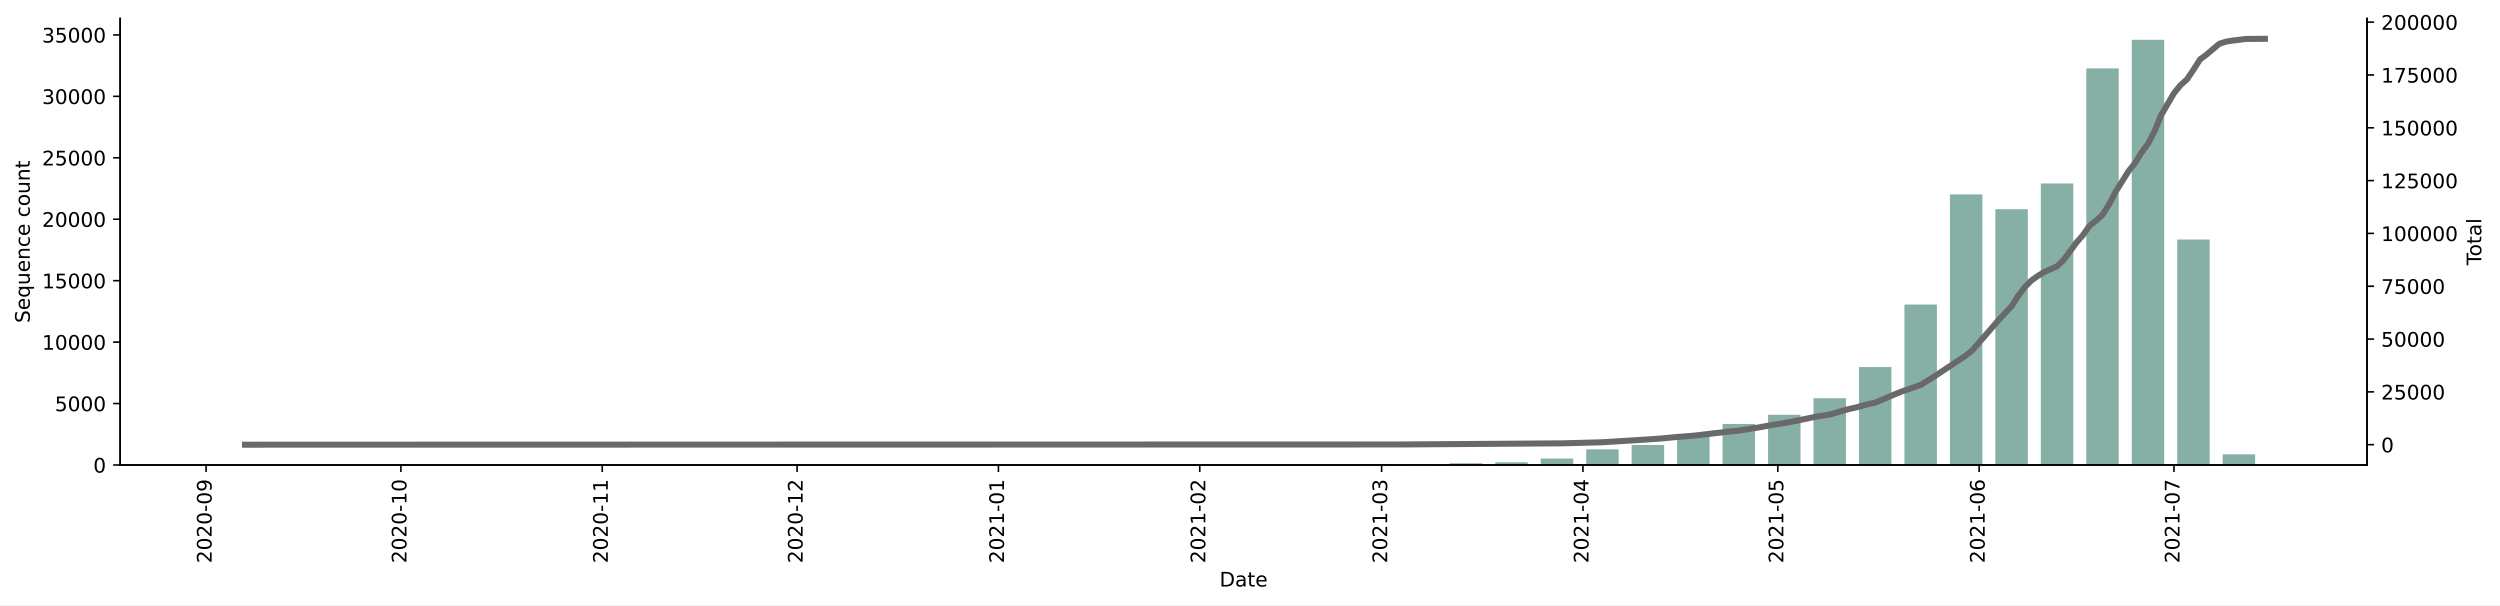
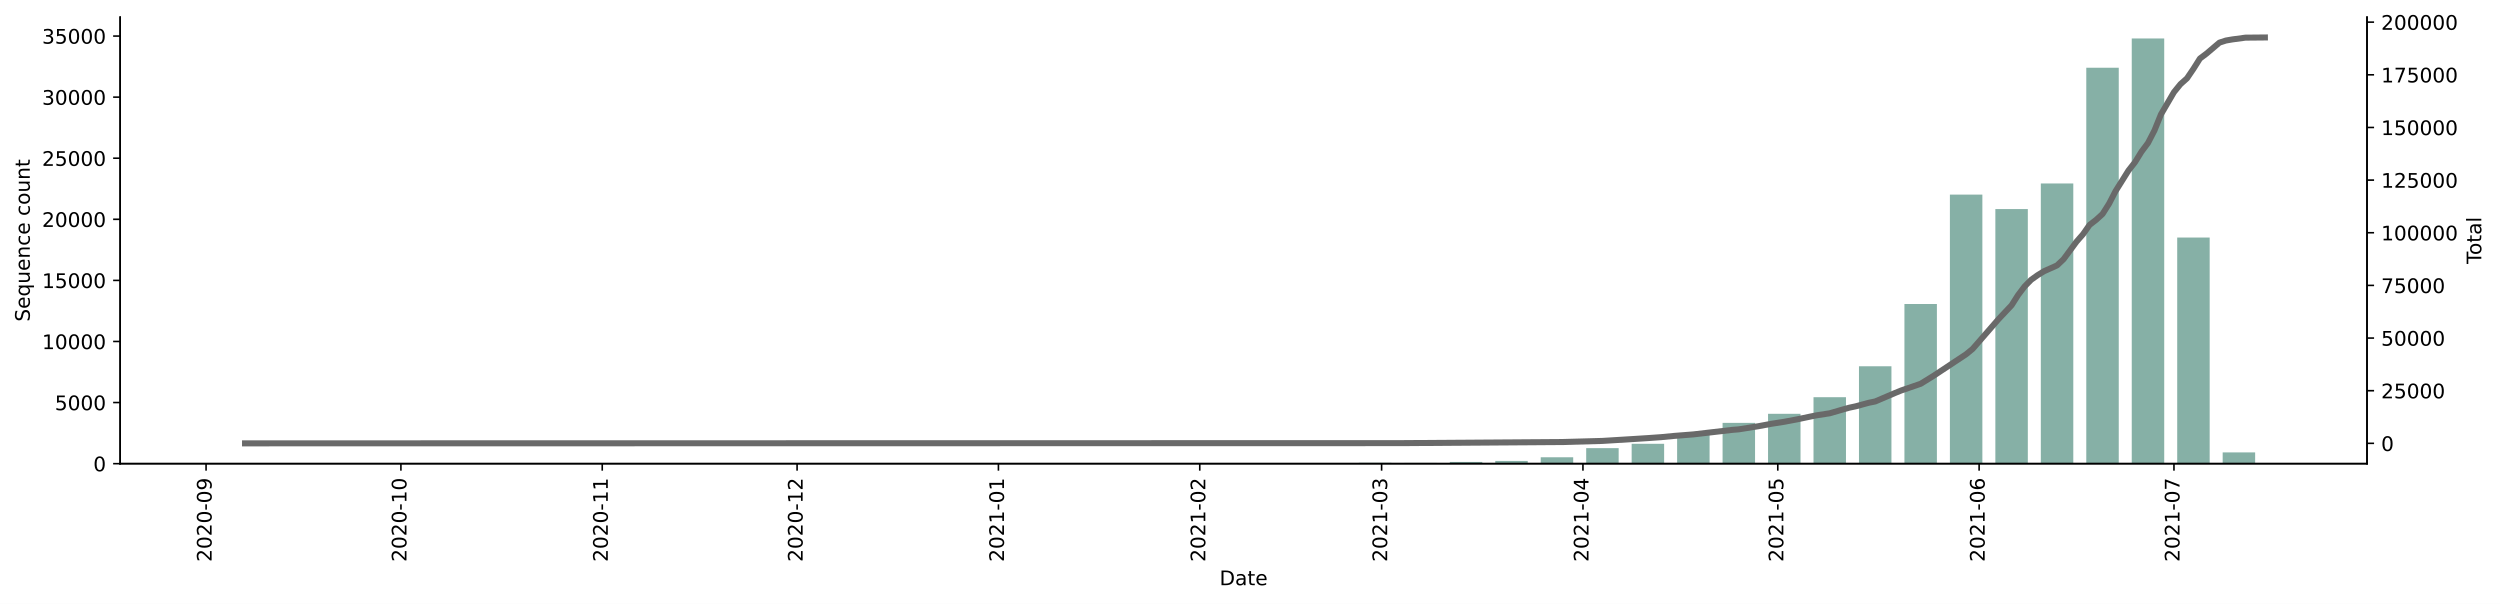
- <svg xmlns="http://www.w3.org/2000/svg" xmlns:xlink="http://www.w3.org/1999/xlink" height="300.614pt" version="1.1" viewBox="0 0 1241.744 300.614" width="1241.744pt">
+ <svg xmlns="http://www.w3.org/2000/svg" xmlns:xlink="http://www.w3.org/1999/xlink" height="299.952pt" version="1.1" viewBox="0 0 1241.744 299.952" width="1241.744pt">
  <defs>
    <style type="text/css">*{stroke-linecap:butt;stroke-linejoin:round;}</style>
  </defs>
  <g id="figure_1">
    <g id="patch_1">
-       <path d="M 0 300.614  L 1241.744 300.614  L 1241.744 0  L 0 0  z " style="fill:#ffffff;" />
+       <path d="M 0 299.952  L 1241.744 299.952  L 1241.744 0  L 0 0  z " style="fill:#ffffff;" />
    </g>
    <g id="axes_1">
      <g id="patch_2">
-         <path d="M 59.691 230.954  L 1175.691 230.954  L 1175.691 9.194  L 59.691 9.194  z " style="fill:#ffffff;" />
+         <path d="M 59.691 230.291  L 1175.691 230.291  L 1175.691 8.531  L 59.691 8.531  z " style="fill:#ffffff;" />
      </g>
      <g id="patch_3">
-         <path clip-path="url(#pa31ebd54fb)" d="M 110.418 230.954  L 126.547 230.954  L 126.547 230.947  L 110.418 230.947  z " style="fill:#86b0a6;" />
+         <path clip-path="url(#pe59c2598ec)" d="M 110.418 230.291  L 126.547 230.291  L 126.547 230.285  L 110.418 230.285  z " style="fill:#86b0a6;" />
      </g>
      <g id="patch_4">
-         <path clip-path="url(#pa31ebd54fb)" d="M 155.58 230.954  L 171.71 230.954  L 171.71 230.947  L 155.58 230.947  z " style="fill:#86b0a6;" />
+         <path clip-path="url(#pe59c2598ec)" d="M 155.58 230.291  L 171.71 230.291  L 171.71 230.285  L 155.58 230.285  z " style="fill:#86b0a6;" />
      </g>
      <g id="patch_5">
-         <path clip-path="url(#pa31ebd54fb)" d="M 336.231 230.954  L 352.36 230.954  L 352.36 230.947  L 336.231 230.947  z " style="fill:#86b0a6;" />
+         <path clip-path="url(#pe59c2598ec)" d="M 336.231 230.291  L 352.36 230.291  L 352.36 230.285  L 336.231 230.285  z " style="fill:#86b0a6;" />
      </g>
      <g id="patch_6">
-         <path clip-path="url(#pa31ebd54fb)" d="M 358.812 230.954  L 374.942 230.954  L 374.942 230.941  L 358.812 230.941  z " style="fill:#86b0a6;" />
+         <path clip-path="url(#pe59c2598ec)" d="M 358.812 230.291  L 374.942 230.291  L 374.942 230.279  L 358.812 230.279  z " style="fill:#86b0a6;" />
      </g>
      <g id="patch_7">
-         <path clip-path="url(#pa31ebd54fb)" d="M 381.393 230.954  L 397.523 230.954  L 397.523 230.947  L 381.393 230.947  z " style="fill:#86b0a6;" />
+         <path clip-path="url(#pe59c2598ec)" d="M 381.393 230.291  L 397.523 230.291  L 397.523 230.285  L 381.393 230.285  z " style="fill:#86b0a6;" />
      </g>
      <g id="patch_8">
-         <path clip-path="url(#pa31ebd54fb)" d="M 403.975 230.954  L 420.104 230.954  L 420.104 230.929  L 403.975 230.929  z " style="fill:#86b0a6;" />
+         <path clip-path="url(#pe59c2598ec)" d="M 403.975 230.291  L 420.104 230.291  L 420.104 230.267  L 403.975 230.267  z " style="fill:#86b0a6;" />
      </g>
      <g id="patch_9">
-         <path clip-path="url(#pa31ebd54fb)" d="M 471.719 230.954  L 487.848 230.954  L 487.848 230.947  L 471.719 230.947  z " style="fill:#86b0a6;" />
+         <path clip-path="url(#pe59c2598ec)" d="M 471.719 230.291  L 487.848 230.291  L 487.848 230.285  L 471.719 230.285  z " style="fill:#86b0a6;" />
      </g>
      <g id="patch_10">
-         <path clip-path="url(#pa31ebd54fb)" d="M 494.3 230.954  L 510.429 230.954  L 510.429 230.935  L 494.3 230.935  z " style="fill:#86b0a6;" />
+         <path clip-path="url(#pe59c2598ec)" d="M 494.3 230.291  L 510.429 230.291  L 510.429 230.273  L 494.3 230.273  z " style="fill:#86b0a6;" />
      </g>
      <g id="patch_11">
-         <path clip-path="url(#pa31ebd54fb)" d="M 516.881 230.954  L 533.011 230.954  L 533.011 230.941  L 516.881 230.941  z " style="fill:#86b0a6;" />
+         <path clip-path="url(#pe59c2598ec)" d="M 516.881 230.291  L 533.011 230.291  L 533.011 230.279  L 516.881 230.279  z " style="fill:#86b0a6;" />
      </g>
      <g id="patch_12">
-         <path clip-path="url(#pa31ebd54fb)" d="M 539.463 230.954  L 555.592 230.954  L 555.592 230.947  L 539.463 230.947  z " style="fill:#86b0a6;" />
+         <path clip-path="url(#pe59c2598ec)" d="M 539.463 230.291  L 555.592 230.291  L 555.592 230.285  L 539.463 230.285  z " style="fill:#86b0a6;" />
      </g>
      <g id="patch_13">
-         <path clip-path="url(#pa31ebd54fb)" d="M 562.044 230.954  L 578.173 230.954  L 578.173 230.941  L 562.044 230.941  z " style="fill:#86b0a6;" />
+         <path clip-path="url(#pe59c2598ec)" d="M 562.044 230.291  L 578.173 230.291  L 578.173 230.279  L 562.044 230.279  z " style="fill:#86b0a6;" />
      </g>
      <g id="patch_14">
-         <path clip-path="url(#pa31ebd54fb)" d="M 584.625 230.954  L 600.755 230.954  L 600.755 230.789  L 584.625 230.789  z " style="fill:#86b0a6;" />
+         <path clip-path="url(#pe59c2598ec)" d="M 584.625 230.291  L 600.755 230.291  L 600.755 230.128  L 584.625 230.128  z " style="fill:#86b0a6;" />
      </g>
      <g id="patch_15">
-         <path clip-path="url(#pa31ebd54fb)" d="M 607.206 230.954  L 623.336 230.954  L 623.336 230.899  L 607.206 230.899  z " style="fill:#86b0a6;" />
+         <path clip-path="url(#pe59c2598ec)" d="M 607.206 230.291  L 623.336 230.291  L 623.336 230.237  L 607.206 230.237  z " style="fill:#86b0a6;" />
      </g>
      <g id="patch_16">
-         <path clip-path="url(#pa31ebd54fb)" d="M 629.788 230.954  L 645.917 230.954  L 645.917 230.911  L 629.788 230.911  z " style="fill:#86b0a6;" />
+         <path clip-path="url(#pe59c2598ec)" d="M 629.788 230.291  L 645.917 230.291  L 645.917 230.249  L 629.788 230.249  z " style="fill:#86b0a6;" />
      </g>
      <g id="patch_17">
-         <path clip-path="url(#pa31ebd54fb)" d="M 652.369 230.954  L 668.499 230.954  L 668.499 230.905  L 652.369 230.905  z " style="fill:#86b0a6;" />
+         <path clip-path="url(#pe59c2598ec)" d="M 652.369 230.291  L 668.499 230.291  L 668.499 230.243  L 652.369 230.243  z " style="fill:#86b0a6;" />
      </g>
      <g id="patch_18">
-         <path clip-path="url(#pa31ebd54fb)" d="M 674.95 230.954  L 691.08 230.954  L 691.08 230.545  L 674.95 230.545  z " style="fill:#86b0a6;" />
+         <path clip-path="url(#pe59c2598ec)" d="M 674.95 230.291  L 691.08 230.291  L 691.08 229.885  L 674.95 229.885  z " style="fill:#86b0a6;" />
      </g>
      <g id="patch_19">
-         <path clip-path="url(#pa31ebd54fb)" d="M 697.532 230.954  L 713.661 230.954  L 713.661 230.587  L 697.532 230.587  z " style="fill:#86b0a6;" />
+         <path clip-path="url(#pe59c2598ec)" d="M 697.532 230.291  L 713.661 230.291  L 713.661 229.927  L 697.532 229.927  z " style="fill:#86b0a6;" />
      </g>
      <g id="patch_20">
-         <path clip-path="url(#pa31ebd54fb)" d="M 720.113 230.954  L 736.242 230.954  L 736.242 230.105  L 720.113 230.105  z " style="fill:#86b0a6;" />
+         <path clip-path="url(#pe59c2598ec)" d="M 720.113 230.291  L 736.242 230.291  L 736.242 229.448  L 720.113 229.448  z " style="fill:#86b0a6;" />
      </g>
      <g id="patch_21">
-         <path clip-path="url(#pa31ebd54fb)" d="M 742.694 230.954  L 758.824 230.954  L 758.824 229.611  L 742.694 229.611  z " style="fill:#86b0a6;" />
+         <path clip-path="url(#pe59c2598ec)" d="M 742.694 230.291  L 758.824 230.291  L 758.824 228.95  L 742.694 228.95  z " style="fill:#86b0a6;" />
      </g>
      <g id="patch_22">
-         <path clip-path="url(#pa31ebd54fb)" d="M 765.276 230.954  L 781.405 230.954  L 781.405 227.762  L 765.276 227.762  z " style="fill:#86b0a6;" />
+         <path clip-path="url(#pe59c2598ec)" d="M 765.276 230.291  L 781.405 230.291  L 781.405 227.112  L 765.276 227.112  z " style="fill:#86b0a6;" />
      </g>
      <g id="patch_23">
-         <path clip-path="url(#pa31ebd54fb)" d="M 787.857 230.954  L 803.986 230.954  L 803.986 223.196  L 787.857 223.196  z " style="fill:#86b0a6;" />
+         <path clip-path="url(#pe59c2598ec)" d="M 787.857 230.291  L 803.986 230.291  L 803.986 222.573  L 787.857 222.573  z " style="fill:#86b0a6;" />
      </g>
      <g id="patch_24">
-         <path clip-path="url(#pa31ebd54fb)" d="M 810.438 230.954  L 826.568 230.954  L 826.568 221.042  L 810.438 221.042  z " style="fill:#86b0a6;" />
+         <path clip-path="url(#pe59c2598ec)" d="M 810.438 230.291  L 826.568 230.291  L 826.568 220.431  L 810.438 220.431  z " style="fill:#86b0a6;" />
      </g>
      <g id="patch_25">
-         <path clip-path="url(#pa31ebd54fb)" d="M 833.019 230.954  L 849.149 230.954  L 849.149 216.166  L 833.019 216.166  z " style="fill:#86b0a6;" />
+         <path clip-path="url(#pe59c2598ec)" d="M 833.019 230.291  L 849.149 230.291  L 849.149 215.57  L 833.019 215.57  z " style="fill:#86b0a6;" />
      </g>
      <g id="patch_26">
-         <path clip-path="url(#pa31ebd54fb)" d="M 855.601 230.954  L 871.73 230.954  L 871.73 210.587  L 855.601 210.587  z " style="fill:#86b0a6;" />
+         <path clip-path="url(#pe59c2598ec)" d="M 855.601 230.291  L 871.73 230.291  L 871.73 210.042  L 855.601 210.042  z " style="fill:#86b0a6;" />
      </g>
      <g id="patch_27">
-         <path clip-path="url(#pa31ebd54fb)" d="M 878.182 230.954  L 894.312 230.954  L 894.312 206.04  L 878.182 206.04  z " style="fill:#86b0a6;" />
+         <path clip-path="url(#pe59c2598ec)" d="M 878.182 230.291  L 894.312 230.291  L 894.312 205.521  L 878.182 205.521  z " style="fill:#86b0a6;" />
      </g>
      <g id="patch_28">
-         <path clip-path="url(#pa31ebd54fb)" d="M 900.763 230.954  L 916.893 230.954  L 916.893 197.771  L 900.763 197.771  z " style="fill:#86b0a6;" />
+         <path clip-path="url(#pe59c2598ec)" d="M 900.763 230.291  L 916.893 230.291  L 916.893 197.292  L 900.763 197.292  z " style="fill:#86b0a6;" />
      </g>
      <g id="patch_29">
-         <path clip-path="url(#pa31ebd54fb)" d="M 923.345 230.954  L 939.474 230.954  L 939.474 182.311  L 923.345 182.311  z " style="fill:#86b0a6;" />
+         <path clip-path="url(#pe59c2598ec)" d="M 923.345 230.291  L 939.474 230.291  L 939.474 181.921  L 923.345 181.921  z " style="fill:#86b0a6;" />
      </g>
      <g id="patch_30">
-         <path clip-path="url(#pa31ebd54fb)" d="M 945.926 230.954  L 962.055 230.954  L 962.055 151.265  L 945.926 151.265  z " style="fill:#86b0a6;" />
+         <path clip-path="url(#pe59c2598ec)" d="M 945.926 230.291  L 962.055 230.291  L 962.055 151.01  L 945.926 151.01  z " style="fill:#86b0a6;" />
      </g>
      <g id="patch_31">
-         <path clip-path="url(#pa31ebd54fb)" d="M 968.507 230.954  L 984.637 230.954  L 984.637 96.562  L 968.507 96.562  z " style="fill:#86b0a6;" />
+         <path clip-path="url(#pe59c2598ec)" d="M 968.507 230.291  L 984.637 230.291  L 984.637 96.656  L 968.507 96.656  z " style="fill:#86b0a6;" />
      </g>
      <g id="patch_32">
-         <path clip-path="url(#pa31ebd54fb)" d="M 991.089 230.954  L 1007.218 230.954  L 1007.218 103.922  L 991.089 103.922  z " style="fill:#86b0a6;" />
+         <path clip-path="url(#pe59c2598ec)" d="M 991.089 230.291  L 1007.218 230.291  L 1007.218 103.853  L 991.089 103.853  z " style="fill:#86b0a6;" />
      </g>
      <g id="patch_33">
-         <path clip-path="url(#pa31ebd54fb)" d="M 1013.67 230.954  L 1029.799 230.954  L 1029.799 91.142  L 1013.67 91.142  z " style="fill:#86b0a6;" />
+         <path clip-path="url(#pe59c2598ec)" d="M 1013.67 230.291  L 1029.799 230.291  L 1029.799 91.134  L 1013.67 91.134  z " style="fill:#86b0a6;" />
      </g>
      <g id="patch_34">
-         <path clip-path="url(#pa31ebd54fb)" d="M 1036.251 230.954  L 1052.381 230.954  L 1052.381 33.98  L 1036.251 33.98  z " style="fill:#86b0a6;" />
+         <path clip-path="url(#pe59c2598ec)" d="M 1036.251 230.291  L 1052.381 230.291  L 1052.381 33.655  L 1036.251 33.655  z " style="fill:#86b0a6;" />
      </g>
      <g id="patch_35">
-         <path clip-path="url(#pa31ebd54fb)" d="M 1058.832 230.954  L 1074.962 230.954  L 1074.962 19.754  L 1058.832 19.754  z " style="fill:#86b0a6;" />
+         <path clip-path="url(#pe59c2598ec)" d="M 1058.832 230.291  L 1074.962 230.291  L 1074.962 19.091  L 1058.832 19.091  z " style="fill:#86b0a6;" />
      </g>
      <g id="patch_36">
-         <path clip-path="url(#pa31ebd54fb)" d="M 1081.414 230.954  L 1097.543 230.954  L 1097.543 118.979  L 1081.414 118.979  z " style="fill:#86b0a6;" />
+         <path clip-path="url(#pe59c2598ec)" d="M 1081.414 230.291  L 1097.543 230.291  L 1097.543 117.974  L 1081.414 117.974  z " style="fill:#86b0a6;" />
      </g>
      <g id="patch_37">
-         <path clip-path="url(#pa31ebd54fb)" d="M 1103.995 230.954  L 1120.125 230.954  L 1120.125 225.662  L 1103.995 225.662  z " style="fill:#86b0a6;" />
+         <path clip-path="url(#pe59c2598ec)" d="M 1103.995 230.291  L 1120.125 230.291  L 1120.125 224.715  L 1103.995 224.715  z " style="fill:#86b0a6;" />
      </g>
      <g id="matplotlib.axis_1">
        <g id="xtick_1">
          <g id="line2d_1">
            <defs>
-               <path d="M 0 0  L 0 3.5  " id="m89983eef90" style="stroke:#000000;stroke-width:0.8;" />
+               <path d="M 0 0  L 0 3.5  " id="m8cc8b9d484" style="stroke:#000000;stroke-width:0.8;" />
            </defs>
            <g>
-               <use style="stroke:#000000;stroke-width:0.8;" x="102.353" xlink:href="#m89983eef90" y="230.954" />
+               <use style="stroke:#000000;stroke-width:0.8;" x="102.353" xlink:href="#m8cc8b9d484" y="230.291" />
            </g>
          </g>
          <g id="text_1">
-             <g transform="translate(105.1125 279.7364)rotate(-90)scale(0.1 -0.1)">
+             <g transform="translate(105.1125 279.0743)rotate(-90)scale(0.1 -0.1)">
              <defs>
                <path d="M 1228 531  L 3431 531  L 3431 0  L 469 0  L 469 531  Q 828 903 1448 1529  Q 2069 2156 2228 2338  Q 2531 2678 2651 2914  Q 2772 3150 2772 3378  Q 2772 3750 2511 3984  Q 2250 4219 1831 4219  Q 1534 4219 1204 4116  Q 875 4013 500 3803  L 500 4441  Q 881 4594 1212 4672  Q 1544 4750 1819 4750  Q 2544 4750 2975 4387  Q 3406 4025 3406 3419  Q 3406 3131 3298 2873  Q 3191 2616 2906 2266  Q 2828 2175 2409 1742  Q 1991 1309 1228 531  z " id="DejaVuSans-32" transform="scale(0.015625)" />
                <path d="M 2034 4250  Q 1547 4250 1301 3770  Q 1056 3291 1056 2328  Q 1056 1369 1301 889  Q 1547 409 2034 409  Q 2525 409 2770 889  Q 3016 1369 3016 2328  Q 3016 3291 2770 3770  Q 2525 4250 2034 4250  z M 2034 4750  Q 2819 4750 3233 4129  Q 3647 3509 3647 2328  Q 3647 1150 3233 529  Q 2819 -91 2034 -91  Q 1250 -91 836 529  Q 422 1150 422 2328  Q 422 3509 836 4129  Q 1250 4750 2034 4750  z " id="DejaVuSans-30" transform="scale(0.015625)" />
                <path d="M 313 2009  L 1997 2009  L 1997 1497  L 313 1497  L 313 2009  z " id="DejaVuSans-2d" transform="scale(0.015625)" />
                <path d="M 703 97  L 703 672  Q 941 559 1184 500  Q 1428 441 1663 441  Q 2288 441 2617 861  Q 2947 1281 2994 2138  Q 2813 1869 2534 1725  Q 2256 1581 1919 1581  Q 1219 1581 811 2004  Q 403 2428 403 3163  Q 403 3881 828 4315  Q 1253 4750 1959 4750  Q 2769 4750 3195 4129  Q 3622 3509 3622 2328  Q 3622 1225 3098 567  Q 2575 -91 1691 -91  Q 1453 -91 1209 -44  Q 966 3 703 97  z M 1959 2075  Q 2384 2075 2632 2365  Q 2881 2656 2881 3163  Q 2881 3666 2632 3958  Q 2384 4250 1959 4250  Q 1534 4250 1286 3958  Q 1038 3666 1038 3163  Q 1038 2656 1286 2365  Q 1534 2075 1959 2075  z " id="DejaVuSans-39" transform="scale(0.015625)" />
              </defs>
              <use xlink:href="#DejaVuSans-32" />
              <use x="63.623" xlink:href="#DejaVuSans-30" />
              <use x="127.246" xlink:href="#DejaVuSans-32" />
              <use x="190.869" xlink:href="#DejaVuSans-30" />
              <use x="254.492" xlink:href="#DejaVuSans-2d" />
              <use x="290.576" xlink:href="#DejaVuSans-30" />
              <use x="354.199" xlink:href="#DejaVuSans-39" />
            </g>
          </g>
        </g>
        <g id="xtick_2">
          <g id="line2d_2">
            <g>
-               <use style="stroke:#000000;stroke-width:0.8;" x="199.13" xlink:href="#m89983eef90" y="230.954" />
+               <use style="stroke:#000000;stroke-width:0.8;" x="199.13" xlink:href="#m8cc8b9d484" y="230.291" />
            </g>
          </g>
          <g id="text_2">
-             <g transform="translate(201.8895 279.7364)rotate(-90)scale(0.1 -0.1)">
+             <g transform="translate(201.8895 279.0743)rotate(-90)scale(0.1 -0.1)">
              <defs>
                <path d="M 794 531  L 1825 531  L 1825 4091  L 703 3866  L 703 4441  L 1819 4666  L 2450 4666  L 2450 531  L 3481 531  L 3481 0  L 794 0  L 794 531  z " id="DejaVuSans-31" transform="scale(0.015625)" />
              </defs>
              <use xlink:href="#DejaVuSans-32" />
              <use x="63.623" xlink:href="#DejaVuSans-30" />
              <use x="127.246" xlink:href="#DejaVuSans-32" />
              <use x="190.869" xlink:href="#DejaVuSans-30" />
              <use x="254.492" xlink:href="#DejaVuSans-2d" />
              <use x="290.576" xlink:href="#DejaVuSans-31" />
              <use x="354.199" xlink:href="#DejaVuSans-30" />
            </g>
          </g>
        </g>
        <g id="xtick_3">
          <g id="line2d_3">
            <g>
-               <use style="stroke:#000000;stroke-width:0.8;" x="299.133" xlink:href="#m89983eef90" y="230.954" />
+               <use style="stroke:#000000;stroke-width:0.8;" x="299.133" xlink:href="#m8cc8b9d484" y="230.291" />
            </g>
          </g>
          <g id="text_3">
-             <g transform="translate(301.8924 279.7364)rotate(-90)scale(0.1 -0.1)">
+             <g transform="translate(301.8924 279.0743)rotate(-90)scale(0.1 -0.1)">
              <use xlink:href="#DejaVuSans-32" />
              <use x="63.623" xlink:href="#DejaVuSans-30" />
              <use x="127.246" xlink:href="#DejaVuSans-32" />
              <use x="190.869" xlink:href="#DejaVuSans-30" />
              <use x="254.492" xlink:href="#DejaVuSans-2d" />
              <use x="290.576" xlink:href="#DejaVuSans-31" />
              <use x="354.199" xlink:href="#DejaVuSans-31" />
            </g>
          </g>
        </g>
        <g id="xtick_4">
          <g id="line2d_4">
            <g>
-               <use style="stroke:#000000;stroke-width:0.8;" x="395.91" xlink:href="#m89983eef90" y="230.954" />
+               <use style="stroke:#000000;stroke-width:0.8;" x="395.91" xlink:href="#m8cc8b9d484" y="230.291" />
            </g>
          </g>
          <g id="text_4">
-             <g transform="translate(398.6694 279.7364)rotate(-90)scale(0.1 -0.1)">
+             <g transform="translate(398.6694 279.0743)rotate(-90)scale(0.1 -0.1)">
              <use xlink:href="#DejaVuSans-32" />
              <use x="63.623" xlink:href="#DejaVuSans-30" />
              <use x="127.246" xlink:href="#DejaVuSans-32" />
              <use x="190.869" xlink:href="#DejaVuSans-30" />
              <use x="254.492" xlink:href="#DejaVuSans-2d" />
              <use x="290.576" xlink:href="#DejaVuSans-31" />
              <use x="354.199" xlink:href="#DejaVuSans-32" />
            </g>
          </g>
        </g>
        <g id="xtick_5">
          <g id="line2d_5">
            <g>
-               <use style="stroke:#000000;stroke-width:0.8;" x="495.913" xlink:href="#m89983eef90" y="230.954" />
+               <use style="stroke:#000000;stroke-width:0.8;" x="495.913" xlink:href="#m8cc8b9d484" y="230.291" />
            </g>
          </g>
          <g id="text_5">
-             <g transform="translate(498.6723 279.7364)rotate(-90)scale(0.1 -0.1)">
+             <g transform="translate(498.6723 279.0743)rotate(-90)scale(0.1 -0.1)">
              <use xlink:href="#DejaVuSans-32" />
              <use x="63.623" xlink:href="#DejaVuSans-30" />
              <use x="127.246" xlink:href="#DejaVuSans-32" />
              <use x="190.869" xlink:href="#DejaVuSans-31" />
              <use x="254.492" xlink:href="#DejaVuSans-2d" />
              <use x="290.576" xlink:href="#DejaVuSans-30" />
              <use x="354.199" xlink:href="#DejaVuSans-31" />
            </g>
          </g>
        </g>
        <g id="xtick_6">
          <g id="line2d_6">
            <g>
-               <use style="stroke:#000000;stroke-width:0.8;" x="595.916" xlink:href="#m89983eef90" y="230.954" />
+               <use style="stroke:#000000;stroke-width:0.8;" x="595.916" xlink:href="#m8cc8b9d484" y="230.291" />
            </g>
          </g>
          <g id="text_6">
-             <g transform="translate(598.6752 279.7364)rotate(-90)scale(0.1 -0.1)">
+             <g transform="translate(598.6752 279.0743)rotate(-90)scale(0.1 -0.1)">
              <use xlink:href="#DejaVuSans-32" />
              <use x="63.623" xlink:href="#DejaVuSans-30" />
              <use x="127.246" xlink:href="#DejaVuSans-32" />
              <use x="190.869" xlink:href="#DejaVuSans-31" />
              <use x="254.492" xlink:href="#DejaVuSans-2d" />
              <use x="290.576" xlink:href="#DejaVuSans-30" />
              <use x="354.199" xlink:href="#DejaVuSans-32" />
            </g>
          </g>
        </g>
        <g id="xtick_7">
          <g id="line2d_7">
            <g>
-               <use style="stroke:#000000;stroke-width:0.8;" x="686.241" xlink:href="#m89983eef90" y="230.954" />
+               <use style="stroke:#000000;stroke-width:0.8;" x="686.241" xlink:href="#m8cc8b9d484" y="230.291" />
            </g>
          </g>
          <g id="text_7">
-             <g transform="translate(689.0004 279.7364)rotate(-90)scale(0.1 -0.1)">
+             <g transform="translate(689.0004 279.0743)rotate(-90)scale(0.1 -0.1)">
              <defs>
                <path d="M 2597 2516  Q 3050 2419 3304 2112  Q 3559 1806 3559 1356  Q 3559 666 3084 287  Q 2609 -91 1734 -91  Q 1441 -91 1130 -33  Q 819 25 488 141  L 488 750  Q 750 597 1062 519  Q 1375 441 1716 441  Q 2309 441 2620 675  Q 2931 909 2931 1356  Q 2931 1769 2642 2001  Q 2353 2234 1838 2234  L 1294 2234  L 1294 2753  L 1863 2753  Q 2328 2753 2575 2939  Q 2822 3125 2822 3475  Q 2822 3834 2567 4026  Q 2313 4219 1838 4219  Q 1578 4219 1281 4162  Q 984 4106 628 3988  L 628 4550  Q 988 4650 1302 4700  Q 1616 4750 1894 4750  Q 2613 4750 3031 4423  Q 3450 4097 3450 3541  Q 3450 3153 3228 2886  Q 3006 2619 2597 2516  z " id="DejaVuSans-33" transform="scale(0.015625)" />
              </defs>
              <use xlink:href="#DejaVuSans-32" />
              <use x="63.623" xlink:href="#DejaVuSans-30" />
              <use x="127.246" xlink:href="#DejaVuSans-32" />
              <use x="190.869" xlink:href="#DejaVuSans-31" />
              <use x="254.492" xlink:href="#DejaVuSans-2d" />
              <use x="290.576" xlink:href="#DejaVuSans-30" />
              <use x="354.199" xlink:href="#DejaVuSans-33" />
            </g>
          </g>
        </g>
        <g id="xtick_8">
          <g id="line2d_8">
            <g>
-               <use style="stroke:#000000;stroke-width:0.8;" x="786.244" xlink:href="#m89983eef90" y="230.954" />
+               <use style="stroke:#000000;stroke-width:0.8;" x="786.244" xlink:href="#m8cc8b9d484" y="230.291" />
            </g>
          </g>
          <g id="text_8">
-             <g transform="translate(789.0033 279.7364)rotate(-90)scale(0.1 -0.1)">
+             <g transform="translate(789.0033 279.0743)rotate(-90)scale(0.1 -0.1)">
              <defs>
                <path d="M 2419 4116  L 825 1625  L 2419 1625  L 2419 4116  z M 2253 4666  L 3047 4666  L 3047 1625  L 3713 1625  L 3713 1100  L 3047 1100  L 3047 0  L 2419 0  L 2419 1100  L 313 1100  L 313 1709  L 2253 4666  z " id="DejaVuSans-34" transform="scale(0.015625)" />
              </defs>
              <use xlink:href="#DejaVuSans-32" />
              <use x="63.623" xlink:href="#DejaVuSans-30" />
              <use x="127.246" xlink:href="#DejaVuSans-32" />
              <use x="190.869" xlink:href="#DejaVuSans-31" />
              <use x="254.492" xlink:href="#DejaVuSans-2d" />
              <use x="290.576" xlink:href="#DejaVuSans-30" />
              <use x="354.199" xlink:href="#DejaVuSans-34" />
            </g>
          </g>
        </g>
        <g id="xtick_9">
          <g id="line2d_9">
            <g>
-               <use style="stroke:#000000;stroke-width:0.8;" x="883.021" xlink:href="#m89983eef90" y="230.954" />
+               <use style="stroke:#000000;stroke-width:0.8;" x="883.021" xlink:href="#m8cc8b9d484" y="230.291" />
            </g>
          </g>
          <g id="text_9">
-             <g transform="translate(885.7803 279.7364)rotate(-90)scale(0.1 -0.1)">
+             <g transform="translate(885.7803 279.0743)rotate(-90)scale(0.1 -0.1)">
              <defs>
                <path d="M 691 4666  L 3169 4666  L 3169 4134  L 1269 4134  L 1269 2991  Q 1406 3038 1543 3061  Q 1681 3084 1819 3084  Q 2600 3084 3056 2656  Q 3513 2228 3513 1497  Q 3513 744 3044 326  Q 2575 -91 1722 -91  Q 1428 -91 1123 -41  Q 819 9 494 109  L 494 744  Q 775 591 1075 516  Q 1375 441 1709 441  Q 2250 441 2565 725  Q 2881 1009 2881 1497  Q 2881 1984 2565 2268  Q 2250 2553 1709 2553  Q 1456 2553 1204 2497  Q 953 2441 691 2322  L 691 4666  z " id="DejaVuSans-35" transform="scale(0.015625)" />
              </defs>
              <use xlink:href="#DejaVuSans-32" />
              <use x="63.623" xlink:href="#DejaVuSans-30" />
              <use x="127.246" xlink:href="#DejaVuSans-32" />
              <use x="190.869" xlink:href="#DejaVuSans-31" />
              <use x="254.492" xlink:href="#DejaVuSans-2d" />
              <use x="290.576" xlink:href="#DejaVuSans-30" />
              <use x="354.199" xlink:href="#DejaVuSans-35" />
            </g>
          </g>
        </g>
        <g id="xtick_10">
          <g id="line2d_10">
            <g>
-               <use style="stroke:#000000;stroke-width:0.8;" x="983.024" xlink:href="#m89983eef90" y="230.954" />
+               <use style="stroke:#000000;stroke-width:0.8;" x="983.024" xlink:href="#m8cc8b9d484" y="230.291" />
            </g>
          </g>
          <g id="text_10">
-             <g transform="translate(985.7831 279.7364)rotate(-90)scale(0.1 -0.1)">
+             <g transform="translate(985.7831 279.0743)rotate(-90)scale(0.1 -0.1)">
              <defs>
                <path d="M 2113 2584  Q 1688 2584 1439 2293  Q 1191 2003 1191 1497  Q 1191 994 1439 701  Q 1688 409 2113 409  Q 2538 409 2786 701  Q 3034 994 3034 1497  Q 3034 2003 2786 2293  Q 2538 2584 2113 2584  z M 3366 4563  L 3366 3988  Q 3128 4100 2886 4159  Q 2644 4219 2406 4219  Q 1781 4219 1451 3797  Q 1122 3375 1075 2522  Q 1259 2794 1537 2939  Q 1816 3084 2150 3084  Q 2853 3084 3261 2657  Q 3669 2231 3669 1497  Q 3669 778 3244 343  Q 2819 -91 2113 -91  Q 1303 -91 875 529  Q 447 1150 447 2328  Q 447 3434 972 4092  Q 1497 4750 2381 4750  Q 2619 4750 2861 4703  Q 3103 4656 3366 4563  z " id="DejaVuSans-36" transform="scale(0.015625)" />
              </defs>
              <use xlink:href="#DejaVuSans-32" />
              <use x="63.623" xlink:href="#DejaVuSans-30" />
              <use x="127.246" xlink:href="#DejaVuSans-32" />
              <use x="190.869" xlink:href="#DejaVuSans-31" />
              <use x="254.492" xlink:href="#DejaVuSans-2d" />
              <use x="290.576" xlink:href="#DejaVuSans-30" />
              <use x="354.199" xlink:href="#DejaVuSans-36" />
            </g>
          </g>
        </g>
        <g id="xtick_11">
          <g id="line2d_11">
            <g>
-               <use style="stroke:#000000;stroke-width:0.8;" x="1079.801" xlink:href="#m89983eef90" y="230.954" />
+               <use style="stroke:#000000;stroke-width:0.8;" x="1079.801" xlink:href="#m8cc8b9d484" y="230.291" />
            </g>
          </g>
          <g id="text_11">
-             <g transform="translate(1082.56 279.7364)rotate(-90)scale(0.1 -0.1)">
+             <g transform="translate(1082.56 279.0743)rotate(-90)scale(0.1 -0.1)">
              <defs>
                <path d="M 525 4666  L 3525 4666  L 3525 4397  L 1831 0  L 1172 0  L 2766 4134  L 525 4134  L 525 4666  z " id="DejaVuSans-37" transform="scale(0.015625)" />
              </defs>
              <use xlink:href="#DejaVuSans-32" />
              <use x="63.623" xlink:href="#DejaVuSans-30" />
              <use x="127.246" xlink:href="#DejaVuSans-32" />
              <use x="190.869" xlink:href="#DejaVuSans-31" />
              <use x="254.492" xlink:href="#DejaVuSans-2d" />
              <use x="290.576" xlink:href="#DejaVuSans-30" />
              <use x="354.199" xlink:href="#DejaVuSans-37" />
            </g>
          </g>
        </g>
        <g id="text_12">
-           <g transform="translate(605.7398 291.3348)scale(0.1 -0.1)">
+           <g transform="translate(605.7398 290.6727)scale(0.1 -0.1)">
            <defs>
              <path d="M 1259 4147  L 1259 519  L 2022 519  Q 2988 519 3436 956  Q 3884 1394 3884 2338  Q 3884 3275 3436 3711  Q 2988 4147 2022 4147  L 1259 4147  z M 628 4666  L 1925 4666  Q 3281 4666 3915 4102  Q 4550 3538 4550 2338  Q 4550 1131 3912 565  Q 3275 0 1925 0  L 628 0  L 628 4666  z " id="DejaVuSans-44" transform="scale(0.015625)" />
              <path d="M 2194 1759  Q 1497 1759 1228 1600  Q 959 1441 959 1056  Q 959 750 1161 570  Q 1363 391 1709 391  Q 2188 391 2477 730  Q 2766 1069 2766 1631  L 2766 1759  L 2194 1759  z M 3341 1997  L 3341 0  L 2766 0  L 2766 531  Q 2569 213 2275 61  Q 1981 -91 1556 -91  Q 1019 -91 701 211  Q 384 513 384 1019  Q 384 1609 779 1909  Q 1175 2209 1959 2209  L 2766 2209  L 2766 2266  Q 2766 2663 2505 2880  Q 2244 3097 1772 3097  Q 1472 3097 1187 3025  Q 903 2953 641 2809  L 641 3341  Q 956 3463 1253 3523  Q 1550 3584 1831 3584  Q 2591 3584 2966 3190  Q 3341 2797 3341 1997  z " id="DejaVuSans-61" transform="scale(0.015625)" />
              <path d="M 1172 4494  L 1172 3500  L 2356 3500  L 2356 3053  L 1172 3053  L 1172 1153  Q 1172 725 1289 603  Q 1406 481 1766 481  L 2356 481  L 2356 0  L 1766 0  Q 1100 0 847 248  Q 594 497 594 1153  L 594 3053  L 172 3053  L 172 3500  L 594 3500  L 594 4494  L 1172 4494  z " id="DejaVuSans-74" transform="scale(0.015625)" />
              <path d="M 3597 1894  L 3597 1613  L 953 1613  Q 991 1019 1311 708  Q 1631 397 2203 397  Q 2534 397 2845 478  Q 3156 559 3463 722  L 3463 178  Q 3153 47 2828 -22  Q 2503 -91 2169 -91  Q 1331 -91 842 396  Q 353 884 353 1716  Q 353 2575 817 3079  Q 1281 3584 2069 3584  Q 2775 3584 3186 3129  Q 3597 2675 3597 1894  z M 3022 2063  Q 3016 2534 2758 2815  Q 2500 3097 2075 3097  Q 1594 3097 1305 2825  Q 1016 2553 972 2059  L 3022 2063  z " id="DejaVuSans-65" transform="scale(0.015625)" />
            </defs>
            <use xlink:href="#DejaVuSans-44" />
            <use x="77.002" xlink:href="#DejaVuSans-61" />
            <use x="138.281" xlink:href="#DejaVuSans-74" />
            <use x="177.49" xlink:href="#DejaVuSans-65" />
          </g>
        </g>
      </g>
      <g id="matplotlib.axis_2">
        <g id="ytick_1">
          <g id="line2d_12">
            <defs>
-               <path d="M 0 0  L -3.5 0  " id="m200a547258" style="stroke:#000000;stroke-width:0.8;" />
+               <path d="M 0 0  L -3.5 0  " id="m5844f9ad56" style="stroke:#000000;stroke-width:0.8;" />
            </defs>
            <g>
-               <use style="stroke:#000000;stroke-width:0.8;" x="59.691" xlink:href="#m200a547258" y="230.954" />
+               <use style="stroke:#000000;stroke-width:0.8;" x="59.691" xlink:href="#m5844f9ad56" y="230.291" />
            </g>
          </g>
          <g id="text_13">
-             <g transform="translate(46.32812 234.7528)scale(0.1 -0.1)">
+             <g transform="translate(46.32812 234.0907)scale(0.1 -0.1)">
              <use xlink:href="#DejaVuSans-30" />
            </g>
          </g>
        </g>
        <g id="ytick_2">
          <g id="line2d_13">
            <g>
-               <use style="stroke:#000000;stroke-width:0.8;" x="59.691" xlink:href="#m200a547258" y="200.438" />
+               <use style="stroke:#000000;stroke-width:0.8;" x="59.691" xlink:href="#m5844f9ad56" y="199.95" />
            </g>
          </g>
          <g id="text_14">
-             <g transform="translate(27.24063 204.237)scale(0.1 -0.1)">
+             <g transform="translate(27.24063 203.7493)scale(0.1 -0.1)">
              <use xlink:href="#DejaVuSans-35" />
              <use x="63.623" xlink:href="#DejaVuSans-30" />
              <use x="127.246" xlink:href="#DejaVuSans-30" />
              <use x="190.869" xlink:href="#DejaVuSans-30" />
            </g>
          </g>
        </g>
        <g id="ytick_3">
          <g id="line2d_14">
            <g>
-               <use style="stroke:#000000;stroke-width:0.8;" x="59.691" xlink:href="#m200a547258" y="169.922" />
+               <use style="stroke:#000000;stroke-width:0.8;" x="59.691" xlink:href="#m5844f9ad56" y="169.609" />
            </g>
          </g>
          <g id="text_15">
-             <g transform="translate(20.87813 173.7211)scale(0.1 -0.1)">
+             <g transform="translate(20.87813 173.408)scale(0.1 -0.1)">
              <use xlink:href="#DejaVuSans-31" />
              <use x="63.623" xlink:href="#DejaVuSans-30" />
              <use x="127.246" xlink:href="#DejaVuSans-30" />
              <use x="190.869" xlink:href="#DejaVuSans-30" />
              <use x="254.492" xlink:href="#DejaVuSans-30" />
            </g>
          </g>
        </g>
        <g id="ytick_4">
          <g id="line2d_15">
            <g>
-               <use style="stroke:#000000;stroke-width:0.8;" x="59.691" xlink:href="#m200a547258" y="139.406" />
+               <use style="stroke:#000000;stroke-width:0.8;" x="59.691" xlink:href="#m5844f9ad56" y="139.267" />
            </g>
          </g>
          <g id="text_16">
-             <g transform="translate(20.87813 143.2053)scale(0.1 -0.1)">
+             <g transform="translate(20.87813 143.0666)scale(0.1 -0.1)">
              <use xlink:href="#DejaVuSans-31" />
              <use x="63.623" xlink:href="#DejaVuSans-35" />
              <use x="127.246" xlink:href="#DejaVuSans-30" />
              <use x="190.869" xlink:href="#DejaVuSans-30" />
              <use x="254.492" xlink:href="#DejaVuSans-30" />
            </g>
          </g>
        </g>
        <g id="ytick_5">
          <g id="line2d_16">
            <g>
-               <use style="stroke:#000000;stroke-width:0.8;" x="59.691" xlink:href="#m200a547258" y="108.89" />
+               <use style="stroke:#000000;stroke-width:0.8;" x="59.691" xlink:href="#m5844f9ad56" y="108.926" />
            </g>
          </g>
          <g id="text_17">
-             <g transform="translate(20.87813 112.6895)scale(0.1 -0.1)">
+             <g transform="translate(20.87813 112.7253)scale(0.1 -0.1)">
              <use xlink:href="#DejaVuSans-32" />
              <use x="63.623" xlink:href="#DejaVuSans-30" />
              <use x="127.246" xlink:href="#DejaVuSans-30" />
              <use x="190.869" xlink:href="#DejaVuSans-30" />
              <use x="254.492" xlink:href="#DejaVuSans-30" />
            </g>
          </g>
        </g>
        <g id="ytick_6">
          <g id="line2d_17">
            <g>
-               <use style="stroke:#000000;stroke-width:0.8;" x="59.691" xlink:href="#m200a547258" y="78.374" />
+               <use style="stroke:#000000;stroke-width:0.8;" x="59.691" xlink:href="#m5844f9ad56" y="78.585" />
            </g>
          </g>
          <g id="text_18">
-             <g transform="translate(20.87813 82.17367)scale(0.1 -0.1)">
+             <g transform="translate(20.87813 82.38396)scale(0.1 -0.1)">
              <use xlink:href="#DejaVuSans-32" />
              <use x="63.623" xlink:href="#DejaVuSans-35" />
              <use x="127.246" xlink:href="#DejaVuSans-30" />
              <use x="190.869" xlink:href="#DejaVuSans-30" />
              <use x="254.492" xlink:href="#DejaVuSans-30" />
            </g>
          </g>
        </g>
        <g id="ytick_7">
          <g id="line2d_18">
            <g>
-               <use style="stroke:#000000;stroke-width:0.8;" x="59.691" xlink:href="#m200a547258" y="47.859" />
+               <use style="stroke:#000000;stroke-width:0.8;" x="59.691" xlink:href="#m5844f9ad56" y="48.243" />
            </g>
          </g>
          <g id="text_19">
-             <g transform="translate(20.87813 51.65785)scale(0.1 -0.1)">
+             <g transform="translate(20.87813 52.04262)scale(0.1 -0.1)">
              <use xlink:href="#DejaVuSans-33" />
              <use x="63.623" xlink:href="#DejaVuSans-30" />
              <use x="127.246" xlink:href="#DejaVuSans-30" />
              <use x="190.869" xlink:href="#DejaVuSans-30" />
              <use x="254.492" xlink:href="#DejaVuSans-30" />
            </g>
          </g>
        </g>
        <g id="ytick_8">
          <g id="line2d_19">
            <g>
-               <use style="stroke:#000000;stroke-width:0.8;" x="59.691" xlink:href="#m200a547258" y="17.343" />
+               <use style="stroke:#000000;stroke-width:0.8;" x="59.691" xlink:href="#m5844f9ad56" y="17.902" />
            </g>
          </g>
          <g id="text_20">
-             <g transform="translate(20.87813 21.14203)scale(0.1 -0.1)">
+             <g transform="translate(20.87813 21.70128)scale(0.1 -0.1)">
              <use xlink:href="#DejaVuSans-33" />
              <use x="63.623" xlink:href="#DejaVuSans-35" />
              <use x="127.246" xlink:href="#DejaVuSans-30" />
              <use x="190.869" xlink:href="#DejaVuSans-30" />
              <use x="254.492" xlink:href="#DejaVuSans-30" />
            </g>
          </g>
        </g>
        <g id="text_21">
-           <g transform="translate(14.79844 160.4337)rotate(-90)scale(0.1 -0.1)">
+           <g transform="translate(14.79844 159.7716)rotate(-90)scale(0.1 -0.1)">
            <defs>
              <path d="M 3425 4513  L 3425 3897  Q 3066 4069 2747 4153  Q 2428 4238 2131 4238  Q 1616 4238 1336 4038  Q 1056 3838 1056 3469  Q 1056 3159 1242 3001  Q 1428 2844 1947 2747  L 2328 2669  Q 3034 2534 3370 2195  Q 3706 1856 3706 1288  Q 3706 609 3251 259  Q 2797 -91 1919 -91  Q 1588 -91 1214 -16  Q 841 59 441 206  L 441 856  Q 825 641 1194 531  Q 1563 422 1919 422  Q 2459 422 2753 634  Q 3047 847 3047 1241  Q 3047 1584 2836 1778  Q 2625 1972 2144 2069  L 1759 2144  Q 1053 2284 737 2584  Q 422 2884 422 3419  Q 422 4038 858 4394  Q 1294 4750 2059 4750  Q 2388 4750 2728 4690  Q 3069 4631 3425 4513  z " id="DejaVuSans-53" transform="scale(0.015625)" />
              <path d="M 947 1747  Q 947 1113 1208 752  Q 1469 391 1925 391  Q 2381 391 2643 752  Q 2906 1113 2906 1747  Q 2906 2381 2643 2742  Q 2381 3103 1925 3103  Q 1469 3103 1208 2742  Q 947 2381 947 1747  z M 2906 525  Q 2725 213 2448 61  Q 2172 -91 1784 -91  Q 1150 -91 751 415  Q 353 922 353 1747  Q 353 2572 751 3078  Q 1150 3584 1784 3584  Q 2172 3584 2448 3432  Q 2725 3281 2906 2969  L 2906 3500  L 3481 3500  L 3481 -1331  L 2906 -1331  L 2906 525  z " id="DejaVuSans-71" transform="scale(0.015625)" />
              <path d="M 544 1381  L 544 3500  L 1119 3500  L 1119 1403  Q 1119 906 1312 657  Q 1506 409 1894 409  Q 2359 409 2629 706  Q 2900 1003 2900 1516  L 2900 3500  L 3475 3500  L 3475 0  L 2900 0  L 2900 538  Q 2691 219 2414 64  Q 2138 -91 1772 -91  Q 1169 -91 856 284  Q 544 659 544 1381  z M 1991 3584  L 1991 3584  z " id="DejaVuSans-75" transform="scale(0.015625)" />
              <path d="M 3513 2113  L 3513 0  L 2938 0  L 2938 2094  Q 2938 2591 2744 2837  Q 2550 3084 2163 3084  Q 1697 3084 1428 2787  Q 1159 2491 1159 1978  L 1159 0  L 581 0  L 581 3500  L 1159 3500  L 1159 2956  Q 1366 3272 1645 3428  Q 1925 3584 2291 3584  Q 2894 3584 3203 3211  Q 3513 2838 3513 2113  z " id="DejaVuSans-6e" transform="scale(0.015625)" />
              <path d="M 3122 3366  L 3122 2828  Q 2878 2963 2633 3030  Q 2388 3097 2138 3097  Q 1578 3097 1268 2742  Q 959 2388 959 1747  Q 959 1106 1268 751  Q 1578 397 2138 397  Q 2388 397 2633 464  Q 2878 531 3122 666  L 3122 134  Q 2881 22 2623 -34  Q 2366 -91 2075 -91  Q 1284 -91 818 406  Q 353 903 353 1747  Q 353 2603 823 3093  Q 1294 3584 2113 3584  Q 2378 3584 2631 3529  Q 2884 3475 3122 3366  z " id="DejaVuSans-63" transform="scale(0.015625)" />
              <path id="DejaVuSans-20" transform="scale(0.015625)" />
              <path d="M 1959 3097  Q 1497 3097 1228 2736  Q 959 2375 959 1747  Q 959 1119 1226 758  Q 1494 397 1959 397  Q 2419 397 2687 759  Q 2956 1122 2956 1747  Q 2956 2369 2687 2733  Q 2419 3097 1959 3097  z M 1959 3584  Q 2709 3584 3137 3096  Q 3566 2609 3566 1747  Q 3566 888 3137 398  Q 2709 -91 1959 -91  Q 1206 -91 779 398  Q 353 888 353 1747  Q 353 2609 779 3096  Q 1206 3584 1959 3584  z " id="DejaVuSans-6f" transform="scale(0.015625)" />
            </defs>
            <use xlink:href="#DejaVuSans-53" />
            <use x="63.477" xlink:href="#DejaVuSans-65" />
            <use x="125" xlink:href="#DejaVuSans-71" />
            <use x="188.477" xlink:href="#DejaVuSans-75" />
            <use x="251.855" xlink:href="#DejaVuSans-65" />
            <use x="313.379" xlink:href="#DejaVuSans-6e" />
            <use x="376.758" xlink:href="#DejaVuSans-63" />
            <use x="431.738" xlink:href="#DejaVuSans-65" />
            <use x="493.262" xlink:href="#DejaVuSans-20" />
            <use x="525.049" xlink:href="#DejaVuSans-63" />
            <use x="580.029" xlink:href="#DejaVuSans-6f" />
            <use x="641.211" xlink:href="#DejaVuSans-75" />
            <use x="704.59" xlink:href="#DejaVuSans-6e" />
            <use x="767.969" xlink:href="#DejaVuSans-74" />
          </g>
        </g>
      </g>
      <g id="patch_38">
-         <path d="M 59.691 230.954  L 59.691 9.194  " style="fill:none;stroke:#000000;stroke-linecap:square;stroke-linejoin:miter;stroke-width:0.8;" />
+         <path d="M 59.691 230.291  L 59.691 8.531  " style="fill:none;stroke:#000000;stroke-linecap:square;stroke-linejoin:miter;stroke-width:0.8;" />
      </g>
      <g id="patch_39">
-         <path d="M 1175.691 230.954  L 1175.691 9.194  " style="fill:none;stroke:#000000;stroke-linecap:square;stroke-linejoin:miter;stroke-width:0.8;" />
+         <path d="M 1175.691 230.291  L 1175.691 8.531  " style="fill:none;stroke:#000000;stroke-linecap:square;stroke-linejoin:miter;stroke-width:0.8;" />
      </g>
      <g id="patch_40">
-         <path d="M 59.691 230.954  L 1175.691 230.954  " style="fill:none;stroke:#000000;stroke-linecap:square;stroke-linejoin:miter;stroke-width:0.8;" />
+         <path d="M 59.691 230.291  L 1175.691 230.291  " style="fill:none;stroke:#000000;stroke-linecap:square;stroke-linejoin:miter;stroke-width:0.8;" />
      </g>
    </g>
    <g id="axes_2">
      <g id="matplotlib.axis_3">
        <g id="ytick_9">
          <g id="line2d_20">
            <defs>
-               <path d="M 0 0  L 3.5 0  " id="m00ab78e149" style="stroke:#000000;stroke-width:0.8;" />
+               <path d="M 0 0  L 3.5 0  " id="m21ada3af8c" style="stroke:#000000;stroke-width:0.8;" />
            </defs>
            <g>
-               <use style="stroke:#000000;stroke-width:0.8;" x="1175.691" xlink:href="#m00ab78e149" y="220.875" />
+               <use style="stroke:#000000;stroke-width:0.8;" x="1175.691" xlink:href="#m21ada3af8c" y="220.212" />
            </g>
          </g>
          <g id="text_22">
-             <g transform="translate(1182.691 224.6738)scale(0.1 -0.1)">
+             <g transform="translate(1182.691 224.0117)scale(0.1 -0.1)">
              <use xlink:href="#DejaVuSans-30" />
            </g>
          </g>
        </g>
        <g id="ytick_10">
          <g id="line2d_21">
            <g>
-               <use style="stroke:#000000;stroke-width:0.8;" x="1175.691" xlink:href="#m00ab78e149" y="194.64" />
+               <use style="stroke:#000000;stroke-width:0.8;" x="1175.691" xlink:href="#m21ada3af8c" y="194.061" />
            </g>
          </g>
          <g id="text_23">
-             <g transform="translate(1182.691 198.4394)scale(0.1 -0.1)">
+             <g transform="translate(1182.691 197.8601)scale(0.1 -0.1)">
              <use xlink:href="#DejaVuSans-32" />
              <use x="63.623" xlink:href="#DejaVuSans-35" />
              <use x="127.246" xlink:href="#DejaVuSans-30" />
              <use x="190.869" xlink:href="#DejaVuSans-30" />
              <use x="254.492" xlink:href="#DejaVuSans-30" />
            </g>
          </g>
        </g>
        <g id="ytick_11">
          <g id="line2d_22">
            <g>
-               <use style="stroke:#000000;stroke-width:0.8;" x="1175.691" xlink:href="#m00ab78e149" y="168.406" />
+               <use style="stroke:#000000;stroke-width:0.8;" x="1175.691" xlink:href="#m21ada3af8c" y="167.909" />
            </g>
          </g>
          <g id="text_24">
-             <g transform="translate(1182.691 172.205)scale(0.1 -0.1)">
+             <g transform="translate(1182.691 171.7084)scale(0.1 -0.1)">
              <use xlink:href="#DejaVuSans-35" />
              <use x="63.623" xlink:href="#DejaVuSans-30" />
              <use x="127.246" xlink:href="#DejaVuSans-30" />
              <use x="190.869" xlink:href="#DejaVuSans-30" />
              <use x="254.492" xlink:href="#DejaVuSans-30" />
            </g>
          </g>
        </g>
        <g id="ytick_12">
          <g id="line2d_23">
            <g>
-               <use style="stroke:#000000;stroke-width:0.8;" x="1175.691" xlink:href="#m00ab78e149" y="142.171" />
+               <use style="stroke:#000000;stroke-width:0.8;" x="1175.691" xlink:href="#m21ada3af8c" y="141.758" />
            </g>
          </g>
          <g id="text_25">
-             <g transform="translate(1182.691 145.9706)scale(0.1 -0.1)">
+             <g transform="translate(1182.691 145.5567)scale(0.1 -0.1)">
              <use xlink:href="#DejaVuSans-37" />
              <use x="63.623" xlink:href="#DejaVuSans-35" />
              <use x="127.246" xlink:href="#DejaVuSans-30" />
              <use x="190.869" xlink:href="#DejaVuSans-30" />
              <use x="254.492" xlink:href="#DejaVuSans-30" />
            </g>
          </g>
        </g>
        <g id="ytick_13">
          <g id="line2d_24">
            <g>
-               <use style="stroke:#000000;stroke-width:0.8;" x="1175.691" xlink:href="#m00ab78e149" y="115.937" />
+               <use style="stroke:#000000;stroke-width:0.8;" x="1175.691" xlink:href="#m21ada3af8c" y="115.606" />
            </g>
          </g>
          <g id="text_26">
-             <g transform="translate(1182.691 119.7361)scale(0.1 -0.1)">
+             <g transform="translate(1182.691 119.4051)scale(0.1 -0.1)">
              <use xlink:href="#DejaVuSans-31" />
              <use x="63.623" xlink:href="#DejaVuSans-30" />
              <use x="127.246" xlink:href="#DejaVuSans-30" />
              <use x="190.869" xlink:href="#DejaVuSans-30" />
              <use x="254.492" xlink:href="#DejaVuSans-30" />
              <use x="318.115" xlink:href="#DejaVuSans-30" />
            </g>
          </g>
        </g>
        <g id="ytick_14">
          <g id="line2d_25">
            <g>
-               <use style="stroke:#000000;stroke-width:0.8;" x="1175.691" xlink:href="#m00ab78e149" y="89.702" />
+               <use style="stroke:#000000;stroke-width:0.8;" x="1175.691" xlink:href="#m21ada3af8c" y="89.454" />
            </g>
          </g>
          <g id="text_27">
-             <g transform="translate(1182.691 93.50171)scale(0.1 -0.1)">
+             <g transform="translate(1182.691 93.25341)scale(0.1 -0.1)">
              <use xlink:href="#DejaVuSans-31" />
              <use x="63.623" xlink:href="#DejaVuSans-32" />
              <use x="127.246" xlink:href="#DejaVuSans-35" />
              <use x="190.869" xlink:href="#DejaVuSans-30" />
              <use x="254.492" xlink:href="#DejaVuSans-30" />
              <use x="318.115" xlink:href="#DejaVuSans-30" />
            </g>
          </g>
        </g>
        <g id="ytick_15">
          <g id="line2d_26">
            <g>
-               <use style="stroke:#000000;stroke-width:0.8;" x="1175.691" xlink:href="#m00ab78e149" y="63.468" />
+               <use style="stroke:#000000;stroke-width:0.8;" x="1175.691" xlink:href="#m21ada3af8c" y="63.303" />
            </g>
          </g>
          <g id="text_28">
-             <g transform="translate(1182.691 67.26728)scale(0.1 -0.1)">
+             <g transform="translate(1182.691 67.10175)scale(0.1 -0.1)">
              <use xlink:href="#DejaVuSans-31" />
              <use x="63.623" xlink:href="#DejaVuSans-35" />
              <use x="127.246" xlink:href="#DejaVuSans-30" />
              <use x="190.869" xlink:href="#DejaVuSans-30" />
              <use x="254.492" xlink:href="#DejaVuSans-30" />
              <use x="318.115" xlink:href="#DejaVuSans-30" />
            </g>
          </g>
        </g>
        <g id="ytick_16">
          <g id="line2d_27">
            <g>
-               <use style="stroke:#000000;stroke-width:0.8;" x="1175.691" xlink:href="#m00ab78e149" y="37.234" />
+               <use style="stroke:#000000;stroke-width:0.8;" x="1175.691" xlink:href="#m21ada3af8c" y="37.151" />
            </g>
          </g>
          <g id="text_29">
-             <g transform="translate(1182.691 41.03286)scale(0.1 -0.1)">
+             <g transform="translate(1182.691 40.9501)scale(0.1 -0.1)">
              <use xlink:href="#DejaVuSans-31" />
              <use x="63.623" xlink:href="#DejaVuSans-37" />
              <use x="127.246" xlink:href="#DejaVuSans-35" />
              <use x="190.869" xlink:href="#DejaVuSans-30" />
              <use x="254.492" xlink:href="#DejaVuSans-30" />
              <use x="318.115" xlink:href="#DejaVuSans-30" />
            </g>
          </g>
        </g>
        <g id="ytick_17">
          <g id="line2d_28">
            <g>
-               <use style="stroke:#000000;stroke-width:0.8;" x="1175.691" xlink:href="#m00ab78e149" y="10.999" />
+               <use style="stroke:#000000;stroke-width:0.8;" x="1175.691" xlink:href="#m21ada3af8c" y="10.999" />
            </g>
          </g>
          <g id="text_30">
            <g transform="translate(1182.691 14.79844)scale(0.1 -0.1)">
              <use xlink:href="#DejaVuSans-32" />
              <use x="63.623" xlink:href="#DejaVuSans-30" />
              <use x="127.246" xlink:href="#DejaVuSans-30" />
              <use x="190.869" xlink:href="#DejaVuSans-30" />
              <use x="254.492" xlink:href="#DejaVuSans-30" />
              <use x="318.115" xlink:href="#DejaVuSans-30" />
            </g>
          </g>
        </g>
        <g id="text_31">
-           <g transform="translate(1232.464 131.7501)rotate(-90)scale(0.1 -0.1)">
+           <g transform="translate(1232.464 131.088)rotate(-90)scale(0.1 -0.1)">
            <defs>
              <path d="M -19 4666  L 3928 4666  L 3928 4134  L 2272 4134  L 2272 0  L 1638 0  L 1638 4134  L -19 4134  L -19 4666  z " id="DejaVuSans-54" transform="scale(0.015625)" />
              <path d="M 603 4863  L 1178 4863  L 1178 0  L 603 0  L 603 4863  z " id="DejaVuSans-6c" transform="scale(0.015625)" />
            </defs>
            <use xlink:href="#DejaVuSans-54" />
            <use x="44.084" xlink:href="#DejaVuSans-6f" />
            <use x="105.266" xlink:href="#DejaVuSans-74" />
            <use x="144.475" xlink:href="#DejaVuSans-61" />
            <use x="205.754" xlink:href="#DejaVuSans-6c" />
          </g>
        </g>
      </g>
      <g id="line2d_29">
-         <path clip-path="url(#pa31ebd54fb)" d="M 121.709 220.874  L 695.919 220.768  L 776.566 220.195  L 795.922 219.664  L 812.051 218.669  L 818.503 218.259  L 824.955 217.801  L 831.406 217.182  L 841.084 216.42  L 860.44 214.162  L 863.665 213.9  L 873.343 212.347  L 879.795 211.144  L 886.247 210.127  L 892.699 208.909  L 899.15 207.544  L 902.376 206.898  L 908.828 205.9  L 915.28 204.017  L 918.506 203.124  L 921.732 202.424  L 928.183 200.671  L 931.409 200.009  L 941.087 195.859  L 944.313 194.542  L 953.991 191.203  L 960.442 187.204  L 976.572 176.498  L 979.798 173.839  L 989.476 162.685  L 992.701 158.962  L 999.153 152.094  L 1002.379 147.007  L 1005.605 142.745  L 1008.831 139.436  L 1012.057 137.127  L 1015.283 135.143  L 1021.735 132.253  L 1024.96 129.18  L 1031.412 120.429  L 1034.638 116.731  L 1037.864 112.117  L 1041.09 109.618  L 1044.316 106.679  L 1047.542 101.577  L 1050.768 95.318  L 1057.219 85.042  L 1060.445 80.988  L 1063.671 75.75  L 1066.897 71.428  L 1070.123 65.261  L 1073.349 57.341  L 1079.801 46.295  L 1083.027 42.317  L 1086.253 39.436  L 1089.478 34.682  L 1092.704 29.564  L 1095.93 27.148  L 1102.382 21.706  L 1105.608 20.689  L 1108.834 20.183  L 1115.286 19.35  L 1124.963 19.274  L 1124.963 19.274  " style="fill:none;stroke:#696969;stroke-linecap:square;stroke-width:3;" />
+         <path clip-path="url(#pe59c2598ec)" d="M 121.709 220.211  L 695.919 220.106  L 776.566 219.534  L 795.922 219.003  L 812.051 218.011  L 818.503 217.602  L 824.955 217.145  L 831.406 216.528  L 841.084 215.768  L 860.44 213.513  L 863.665 213.253  L 873.343 211.705  L 879.795 210.505  L 886.247 209.491  L 892.699 208.277  L 899.15 206.917  L 902.376 206.273  L 908.828 205.278  L 915.28 203.4  L 918.506 202.51  L 921.732 201.812  L 928.183 200.064  L 931.409 199.404  L 941.087 195.267  L 944.313 193.954  L 953.991 190.626  L 960.442 186.638  L 976.572 175.958  L 979.798 173.308  L 989.476 162.188  L 992.701 158.477  L 999.153 151.624  L 1002.379 146.55  L 1005.605 142.295  L 1008.831 138.994  L 1012.057 136.691  L 1015.283 134.71  L 1021.735 131.822  L 1024.96 128.756  L 1031.412 120.024  L 1034.638 116.335  L 1037.864 111.732  L 1041.09 109.238  L 1044.316 106.308  L 1047.542 101.217  L 1050.768 94.969  L 1057.219 84.684  L 1060.445 80.577  L 1063.671 75.342  L 1066.897 71.032  L 1070.123 64.779  L 1073.349 56.798  L 1079.801 45.776  L 1083.027 41.81  L 1086.253 38.934  L 1089.478 34.193  L 1092.704 29.073  L 1095.93 26.653  L 1102.382 21.175  L 1105.608 20.127  L 1108.834 19.573  L 1115.286 18.701  L 1124.963 18.611  L 1124.963 18.611  " style="fill:none;stroke:#696969;stroke-linecap:square;stroke-width:3;" />
      </g>
      <g id="patch_41">
-         <path d="M 59.691 230.954  L 59.691 9.194  " style="fill:none;stroke:#000000;stroke-linecap:square;stroke-linejoin:miter;stroke-width:0.8;" />
+         <path d="M 59.691 230.291  L 59.691 8.531  " style="fill:none;stroke:#000000;stroke-linecap:square;stroke-linejoin:miter;stroke-width:0.8;" />
      </g>
      <g id="patch_42">
-         <path d="M 1175.691 230.954  L 1175.691 9.194  " style="fill:none;stroke:#000000;stroke-linecap:square;stroke-linejoin:miter;stroke-width:0.8;" />
+         <path d="M 1175.691 230.291  L 1175.691 8.531  " style="fill:none;stroke:#000000;stroke-linecap:square;stroke-linejoin:miter;stroke-width:0.8;" />
      </g>
      <g id="patch_43">
-         <path d="M 59.691 230.954  L 1175.691 230.954  " style="fill:none;stroke:#000000;stroke-linecap:square;stroke-linejoin:miter;stroke-width:0.8;" />
+         <path d="M 59.691 230.291  L 1175.691 230.291  " style="fill:none;stroke:#000000;stroke-linecap:square;stroke-linejoin:miter;stroke-width:0.8;" />
      </g>
    </g>
  </g>
  <defs>
-     <clipPath id="pa31ebd54fb">
-       <rect height="221.76" width="1116" x="59.691" y="9.194" />
+     <clipPath id="pe59c2598ec">
+       <rect height="221.76" width="1116" x="59.691" y="8.531" />
    </clipPath>
  </defs>
</svg>
